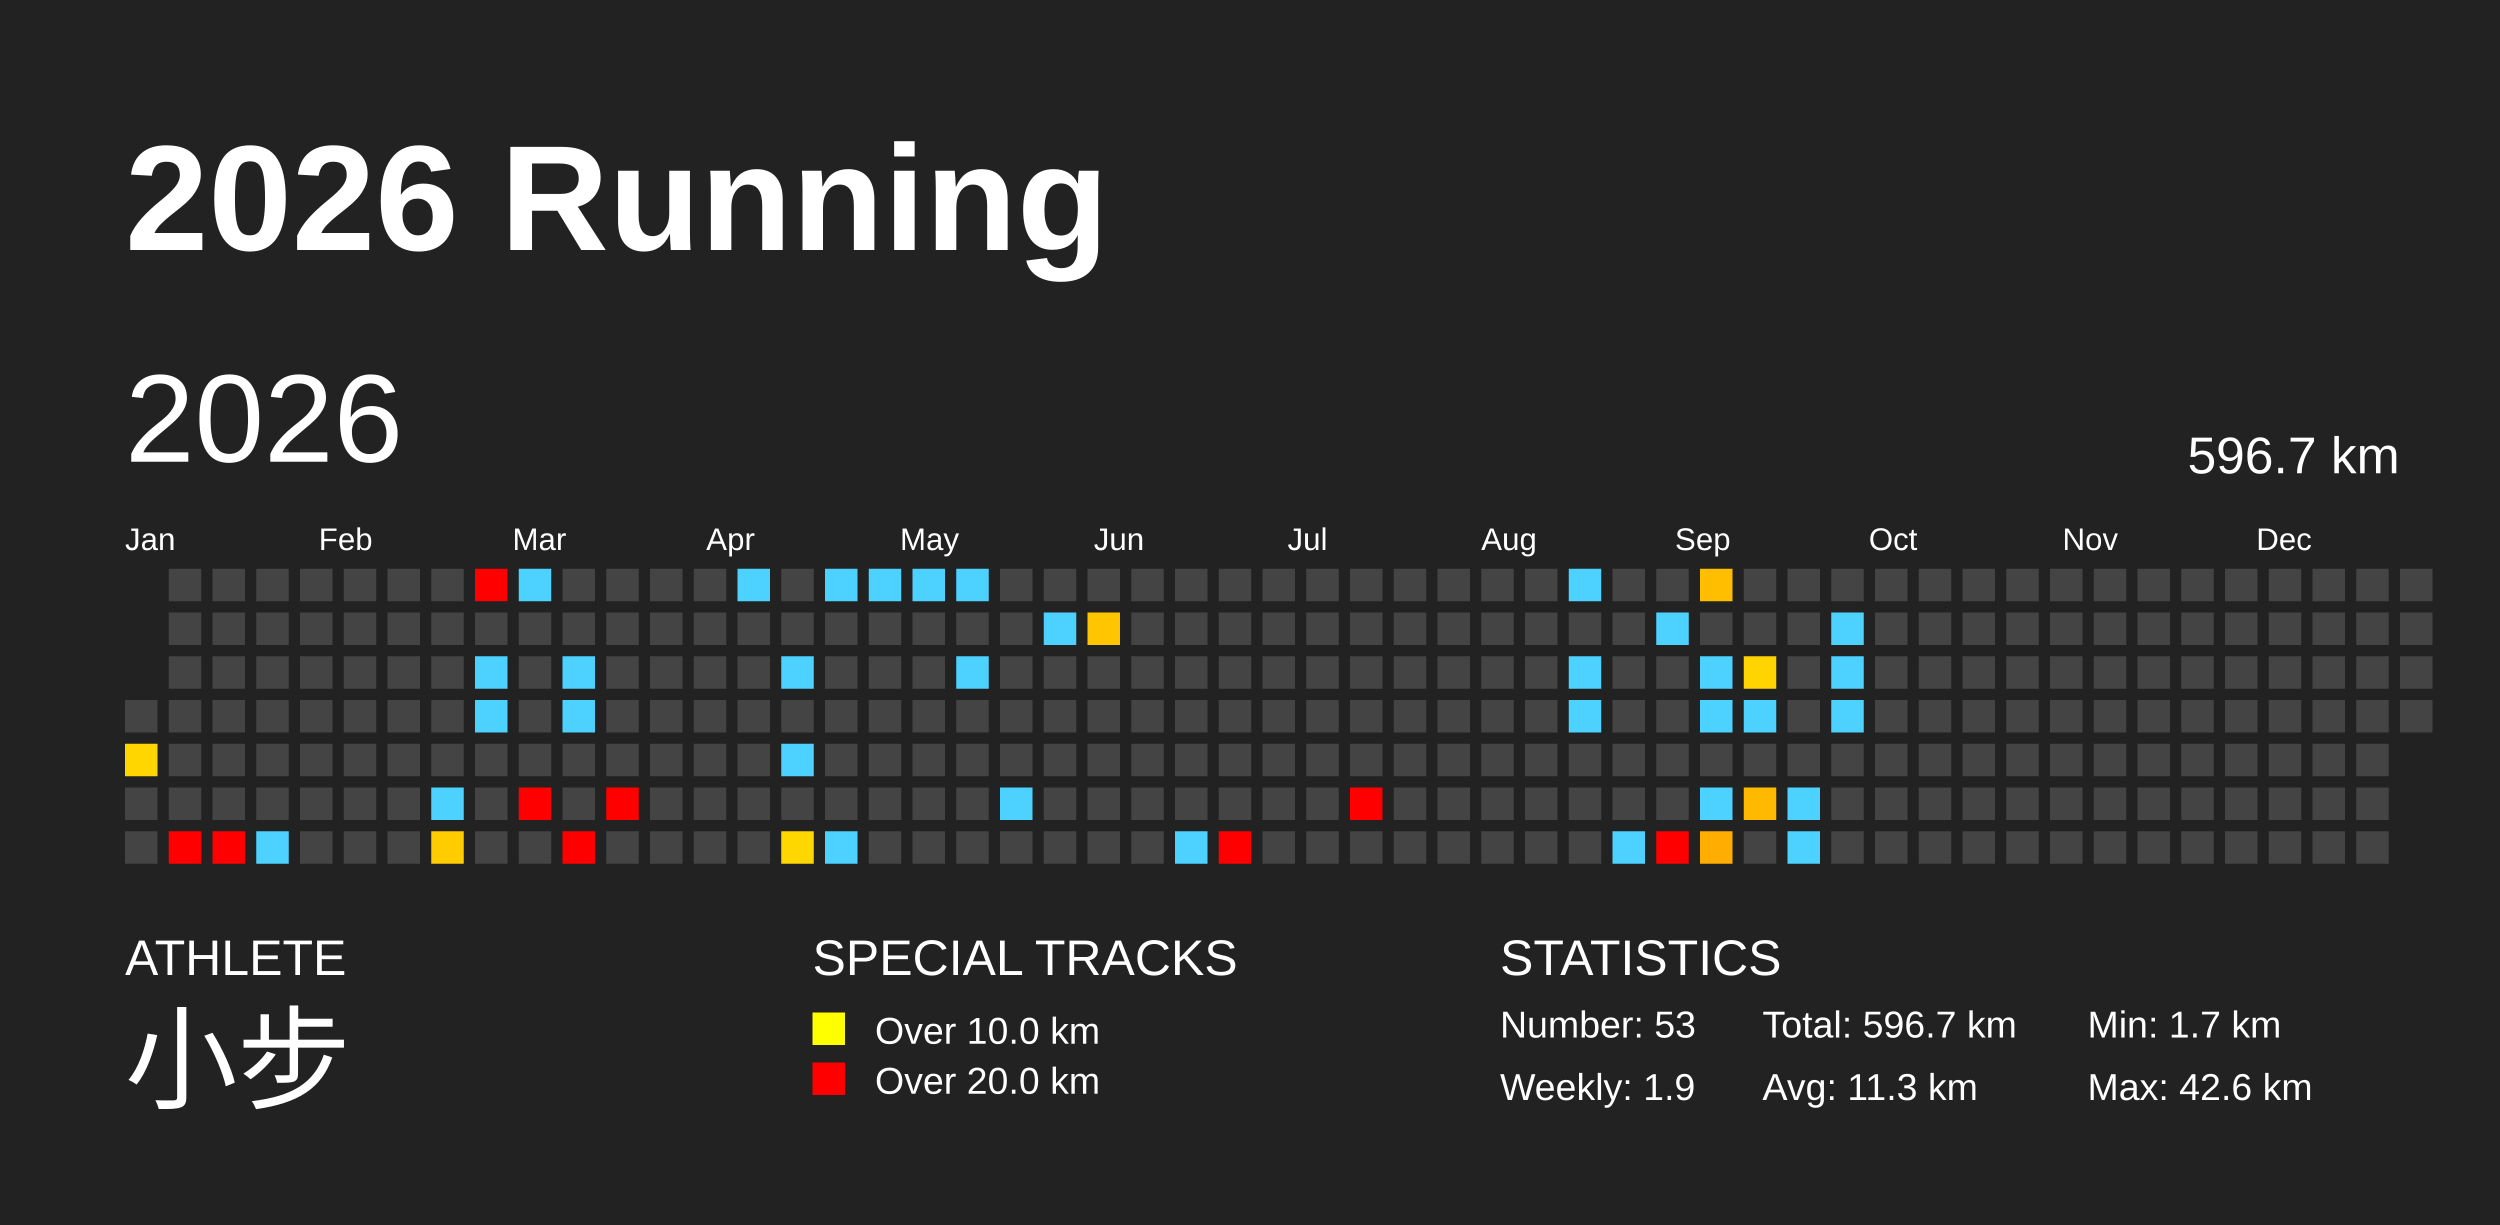
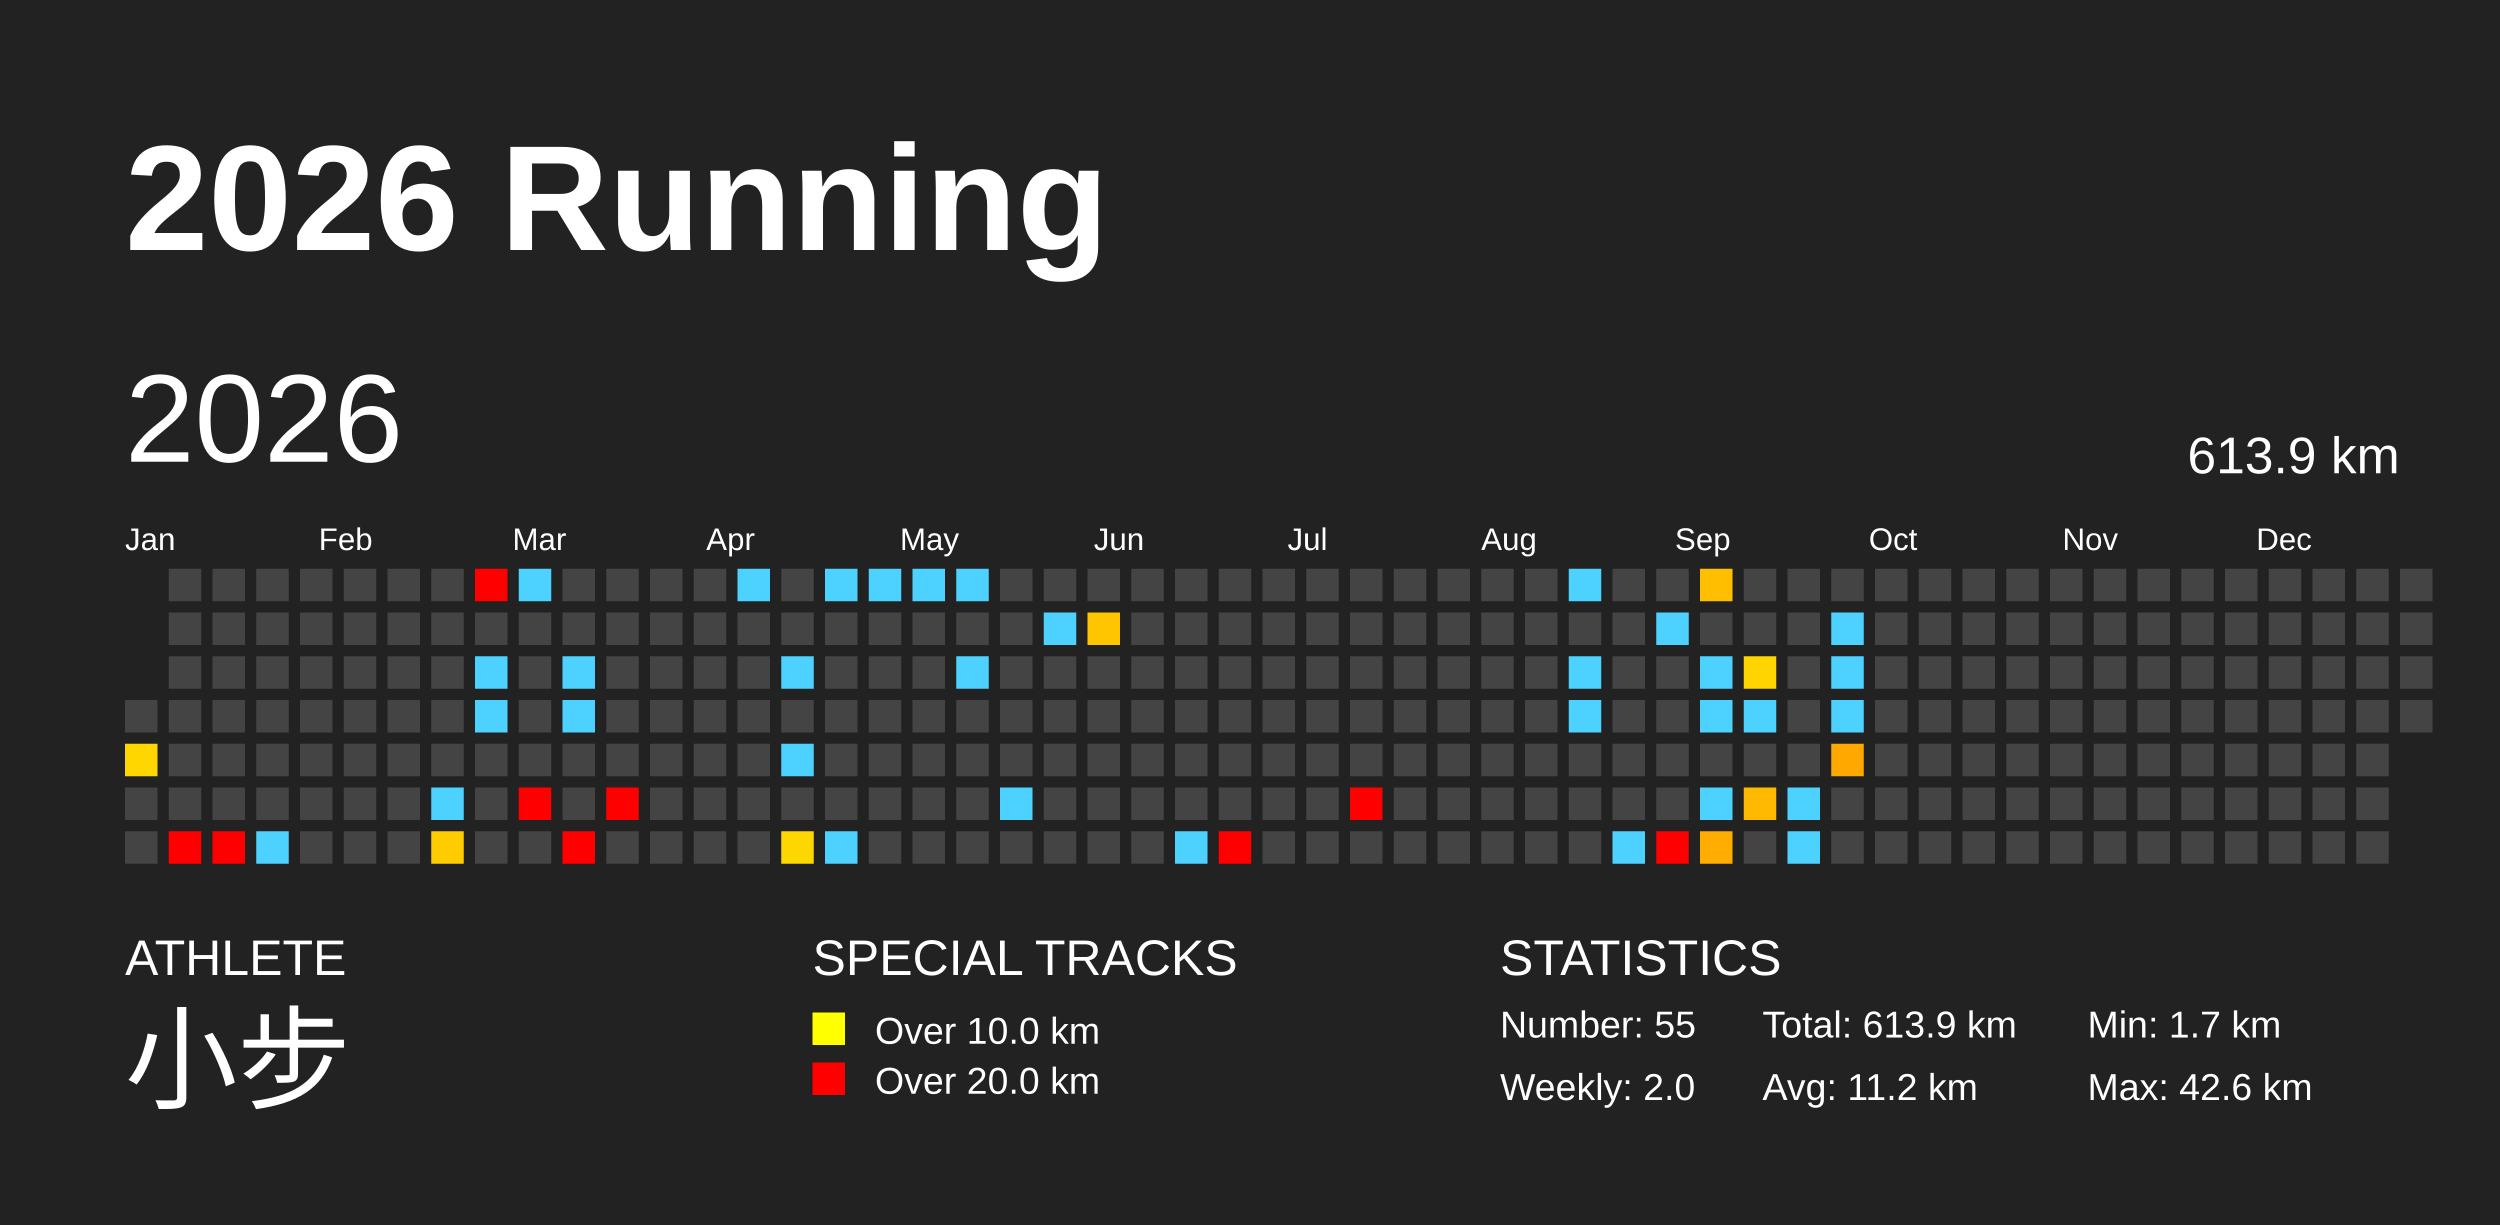
<svg xmlns="http://www.w3.org/2000/svg" baseProfile="full" height="98mm" version="1.1" viewBox="0,0,200,98" width="200mm">
  <defs />
  <rect fill="#222222" height="98" width="200" x="0" y="0" />
  <text fill="#FFFFFF" style="font-size:12px; font-family:Arial; font-weight:bold;" x="10" y="20">2026 Running</text>
  <text fill="#FFFFFF" style="font-size:4px; font-family:Arial" x="10" y="78">ATHLETE</text>
  <text fill="#FFFFFF" style="font-size:9px; font-family:Arial" x="10" y="88">小步</text>
  <text fill="#FFFFFF" style="font-size:4px; font-family:Arial" x="65" y="78">SPECIAL TRACKS</text>
  <rect fill="yellow" height="2.6" width="2.6" x="65" y="81" />
  <text fill="#FFFFFF" style="font-size:3px; font-family:Arial" x="70" y="83.5">Over 10.0 km</text>
  <rect fill="red" height="2.6" width="2.6" x="65" y="85" />
  <text fill="#FFFFFF" style="font-size:3px; font-family:Arial" x="70" y="87.5">Over 20.0 km</text>
  <text fill="#FFFFFF" style="font-size:4px; font-family:Arial" x="120" y="78">STATISTICS</text>
-   <text fill="#FFFFFF" style="font-size:3px; font-family:Arial" x="120" y="83">Number: 53</text>
-   <text fill="#FFFFFF" style="font-size:3px; font-family:Arial" x="120" y="88">Weekly: 1.9</text>
-   <text fill="#FFFFFF" style="font-size:3px; font-family:Arial" x="141" y="83">Total: 596.7 km</text>
-   <text fill="#FFFFFF" style="font-size:3px; font-family:Arial" x="141" y="88">Avg: 11.3 km</text>
+   <text fill="#FFFFFF" style="font-size:3px; font-family:Arial" x="120" y="83">Number: 55</text>
+   <text fill="#FFFFFF" style="font-size:3px; font-family:Arial" x="120" y="88">Weekly: 2.0</text>
+   <text fill="#FFFFFF" style="font-size:3px; font-family:Arial" x="141" y="83">Total: 613.9 km</text>
+   <text fill="#FFFFFF" style="font-size:3px; font-family:Arial" x="141" y="88">Avg: 11.2 km</text>
  <text fill="#FFFFFF" style="font-size:3px; font-family:Arial" x="167" y="83">Min: 1.7 km</text>
  <text fill="#FFFFFF" style="font-size:3px; font-family:Arial" x="167" y="88">Max: 42.6 km</text>
  <text dominant-baseline="hanging" fill="#FFFFFF" style="font-size:10.0px; font-family:Arial;" x="10" y="30">2026</text>
-   <text dominant-baseline="hanging" fill="#FFFFFF" style="font-size:4.125px; font-family:Arial;" x="175" y="35">596.7 km</text>
+   <text dominant-baseline="hanging" fill="#FFFFFF" style="font-size:4.125px; font-family:Arial;" x="175" y="35">613.9 km</text>
  <text fill="#FFFFFF" style="font-size:2.5px; font-family:Arial" x="10.0" y="44">Jan</text>
  <text fill="#FFFFFF" style="font-size:2.5px; font-family:Arial" x="25.5" y="44">Feb</text>
  <text fill="#FFFFFF" style="font-size:2.5px; font-family:Arial" x="41.0" y="44">Mar</text>
  <text fill="#FFFFFF" style="font-size:2.5px; font-family:Arial" x="56.5" y="44">Apr</text>
  <text fill="#FFFFFF" style="font-size:2.5px; font-family:Arial" x="72.0" y="44">May</text>
  <text fill="#FFFFFF" style="font-size:2.5px; font-family:Arial" x="87.5" y="44">Jun</text>
  <text fill="#FFFFFF" style="font-size:2.5px; font-family:Arial" x="103.0" y="44">Jul</text>
  <text fill="#FFFFFF" style="font-size:2.5px; font-family:Arial" x="118.5" y="44">Aug</text>
  <text fill="#FFFFFF" style="font-size:2.5px; font-family:Arial" x="134.0" y="44">Sep</text>
  <text fill="#FFFFFF" style="font-size:2.5px; font-family:Arial" x="149.5" y="44">Oct</text>
  <text fill="#FFFFFF" style="font-size:2.5px; font-family:Arial" x="165.0" y="44">Nov</text>
  <text fill="#FFFFFF" style="font-size:2.5px; font-family:Arial" x="180.5" y="44">Dec</text>
  <rect fill="#444444" height="2.6" width="2.6" x="10.0" y="56.0" />
  <rect fill="#ffd600" height="2.6" width="2.6" x="10.0" y="59.5" />
  <rect fill="#444444" height="2.6" width="2.6" x="10.0" y="63.0" />
  <rect fill="#444444" height="2.6" width="2.6" x="10.0" y="66.5" />
  <rect fill="#444444" height="2.6" width="2.6" x="13.5" y="45.5" />
  <rect fill="#444444" height="2.6" width="2.6" x="13.5" y="49.0" />
  <rect fill="#444444" height="2.6" width="2.6" x="13.5" y="52.5" />
  <rect fill="#444444" height="2.6" width="2.6" x="13.5" y="56.0" />
  <rect fill="#444444" height="2.6" width="2.6" x="13.5" y="59.5" />
  <rect fill="#444444" height="2.6" width="2.6" x="13.5" y="63.0" />
  <rect fill="red" height="2.6" width="2.6" x="13.5" y="66.5" />
  <rect fill="#444444" height="2.6" width="2.6" x="17.0" y="45.5" />
  <rect fill="#444444" height="2.6" width="2.6" x="17.0" y="49.0" />
  <rect fill="#444444" height="2.6" width="2.6" x="17.0" y="52.5" />
  <rect fill="#444444" height="2.6" width="2.6" x="17.0" y="56.0" />
  <rect fill="#444444" height="2.6" width="2.6" x="17.0" y="59.5" />
  <rect fill="#444444" height="2.6" width="2.6" x="17.0" y="63.0" />
  <rect fill="red" height="2.6" width="2.6" x="17.0" y="66.5" />
  <rect fill="#444444" height="2.6" width="2.6" x="20.5" y="45.5" />
  <rect fill="#444444" height="2.6" width="2.6" x="20.5" y="49.0" />
  <rect fill="#444444" height="2.6" width="2.6" x="20.5" y="52.5" />
  <rect fill="#444444" height="2.6" width="2.6" x="20.5" y="56.0" />
  <rect fill="#444444" height="2.6" width="2.6" x="20.5" y="59.5" />
  <rect fill="#444444" height="2.6" width="2.6" x="20.5" y="63.0" />
  <rect fill="#4dd2ff" height="2.6" width="2.6" x="20.5" y="66.5" />
  <rect fill="#444444" height="2.6" width="2.6" x="24.0" y="45.5" />
  <rect fill="#444444" height="2.6" width="2.6" x="24.0" y="49.0" />
  <rect fill="#444444" height="2.6" width="2.6" x="24.0" y="52.5" />
  <rect fill="#444444" height="2.6" width="2.6" x="24.0" y="56.0" />
  <rect fill="#444444" height="2.6" width="2.6" x="24.0" y="59.5" />
  <rect fill="#444444" height="2.6" width="2.6" x="24.0" y="63.0" />
  <rect fill="#444444" height="2.6" width="2.6" x="24.0" y="66.5" />
  <rect fill="#444444" height="2.6" width="2.6" x="27.5" y="45.5" />
  <rect fill="#444444" height="2.6" width="2.6" x="27.5" y="49.0" />
  <rect fill="#444444" height="2.6" width="2.6" x="27.5" y="52.5" />
  <rect fill="#444444" height="2.6" width="2.6" x="27.5" y="56.0" />
  <rect fill="#444444" height="2.6" width="2.6" x="27.5" y="59.5" />
  <rect fill="#444444" height="2.6" width="2.6" x="27.5" y="63.0" />
  <rect fill="#444444" height="2.6" width="2.6" x="27.5" y="66.5" />
  <rect fill="#444444" height="2.6" width="2.6" x="31.0" y="45.5" />
  <rect fill="#444444" height="2.6" width="2.6" x="31.0" y="49.0" />
  <rect fill="#444444" height="2.6" width="2.6" x="31.0" y="52.5" />
  <rect fill="#444444" height="2.6" width="2.6" x="31.0" y="56.0" />
  <rect fill="#444444" height="2.6" width="2.6" x="31.0" y="59.5" />
  <rect fill="#444444" height="2.6" width="2.6" x="31.0" y="63.0" />
  <rect fill="#444444" height="2.6" width="2.6" x="31.0" y="66.5" />
  <rect fill="#444444" height="2.6" width="2.6" x="34.5" y="45.5" />
  <rect fill="#444444" height="2.6" width="2.6" x="34.5" y="49.0" />
  <rect fill="#444444" height="2.6" width="2.6" x="34.5" y="52.5" />
  <rect fill="#444444" height="2.6" width="2.6" x="34.5" y="56.0" />
  <rect fill="#444444" height="2.6" width="2.6" x="34.5" y="59.5" />
  <rect fill="#4dd2ff" height="2.6" width="2.6" x="34.5" y="63.0" />
  <rect fill="#ffcc00" height="2.6" width="2.6" x="34.5" y="66.5" />
  <rect fill="red" height="2.6" width="2.6" x="38.0" y="45.5" />
  <rect fill="#444444" height="2.6" width="2.6" x="38.0" y="49.0" />
  <rect fill="#4dd2ff" height="2.6" width="2.6" x="38.0" y="52.5" />
  <rect fill="#4dd2ff" height="2.6" width="2.6" x="38.0" y="56.0" />
  <rect fill="#444444" height="2.6" width="2.6" x="38.0" y="59.5" />
  <rect fill="#444444" height="2.6" width="2.6" x="38.0" y="63.0" />
  <rect fill="#444444" height="2.6" width="2.6" x="38.0" y="66.5" />
  <rect fill="#4dd2ff" height="2.6" width="2.6" x="41.5" y="45.5" />
  <rect fill="#444444" height="2.6" width="2.6" x="41.5" y="49.0" />
  <rect fill="#444444" height="2.6" width="2.6" x="41.5" y="52.5" />
  <rect fill="#444444" height="2.6" width="2.6" x="41.5" y="56.0" />
  <rect fill="#444444" height="2.6" width="2.6" x="41.5" y="59.5" />
  <rect fill="red" height="2.6" width="2.6" x="41.5" y="63.0" />
  <rect fill="#444444" height="2.6" width="2.6" x="41.5" y="66.5" />
  <rect fill="#444444" height="2.6" width="2.6" x="45.0" y="45.5" />
  <rect fill="#444444" height="2.6" width="2.6" x="45.0" y="49.0" />
  <rect fill="#4dd2ff" height="2.6" width="2.6" x="45.0" y="52.5" />
  <rect fill="#4dd2ff" height="2.6" width="2.6" x="45.0" y="56.0" />
  <rect fill="#444444" height="2.6" width="2.6" x="45.0" y="59.5" />
  <rect fill="#444444" height="2.6" width="2.6" x="45.0" y="63.0" />
  <rect fill="red" height="2.6" width="2.6" x="45.0" y="66.5" />
  <rect fill="#444444" height="2.6" width="2.6" x="48.5" y="45.5" />
  <rect fill="#444444" height="2.6" width="2.6" x="48.5" y="49.0" />
  <rect fill="#444444" height="2.6" width="2.6" x="48.5" y="52.5" />
  <rect fill="#444444" height="2.6" width="2.6" x="48.5" y="56.0" />
  <rect fill="#444444" height="2.6" width="2.6" x="48.5" y="59.5" />
  <rect fill="red" height="2.6" width="2.6" x="48.5" y="63.0" />
  <rect fill="#444444" height="2.6" width="2.6" x="48.5" y="66.5" />
  <rect fill="#444444" height="2.6" width="2.6" x="52.0" y="45.5" />
  <rect fill="#444444" height="2.6" width="2.6" x="52.0" y="49.0" />
  <rect fill="#444444" height="2.6" width="2.6" x="52.0" y="52.5" />
  <rect fill="#444444" height="2.6" width="2.6" x="52.0" y="56.0" />
  <rect fill="#444444" height="2.6" width="2.6" x="52.0" y="59.5" />
  <rect fill="#444444" height="2.6" width="2.6" x="52.0" y="63.0" />
  <rect fill="#444444" height="2.6" width="2.6" x="52.0" y="66.5" />
  <rect fill="#444444" height="2.6" width="2.6" x="55.5" y="45.5" />
  <rect fill="#444444" height="2.6" width="2.6" x="55.5" y="49.0" />
  <rect fill="#444444" height="2.6" width="2.6" x="55.5" y="52.5" />
  <rect fill="#444444" height="2.6" width="2.6" x="55.5" y="56.0" />
  <rect fill="#444444" height="2.6" width="2.6" x="55.5" y="59.5" />
  <rect fill="#444444" height="2.6" width="2.6" x="55.5" y="63.0" />
  <rect fill="#444444" height="2.6" width="2.6" x="55.5" y="66.5" />
  <rect fill="#4dd2ff" height="2.6" width="2.6" x="59.0" y="45.5" />
  <rect fill="#444444" height="2.6" width="2.6" x="59.0" y="49.0" />
  <rect fill="#444444" height="2.6" width="2.6" x="59.0" y="52.5" />
  <rect fill="#444444" height="2.6" width="2.6" x="59.0" y="56.0" />
  <rect fill="#444444" height="2.6" width="2.6" x="59.0" y="59.5" />
  <rect fill="#444444" height="2.6" width="2.6" x="59.0" y="63.0" />
  <rect fill="#444444" height="2.6" width="2.6" x="59.0" y="66.5" />
  <rect fill="#444444" height="2.6" width="2.6" x="62.5" y="45.5" />
  <rect fill="#444444" height="2.6" width="2.6" x="62.5" y="49.0" />
  <rect fill="#4dd2ff" height="2.6" width="2.6" x="62.5" y="52.5" />
  <rect fill="#444444" height="2.6" width="2.6" x="62.5" y="56.0" />
  <rect fill="#4dd2ff" height="2.6" width="2.6" x="62.5" y="59.5" />
  <rect fill="#444444" height="2.6" width="2.6" x="62.5" y="63.0" />
  <rect fill="#ffd700" height="2.6" width="2.6" x="62.5" y="66.5" />
  <rect fill="#4dd2ff" height="2.6" width="2.6" x="66.0" y="45.5" />
  <rect fill="#444444" height="2.6" width="2.6" x="66.0" y="49.0" />
  <rect fill="#444444" height="2.6" width="2.6" x="66.0" y="52.5" />
  <rect fill="#444444" height="2.6" width="2.6" x="66.0" y="56.0" />
  <rect fill="#444444" height="2.6" width="2.6" x="66.0" y="59.5" />
  <rect fill="#444444" height="2.6" width="2.6" x="66.0" y="63.0" />
  <rect fill="#4dd2ff" height="2.6" width="2.6" x="66.0" y="66.5" />
  <rect fill="#4dd2ff" height="2.6" width="2.6" x="69.5" y="45.5" />
  <rect fill="#444444" height="2.6" width="2.6" x="69.5" y="49.0" />
  <rect fill="#444444" height="2.6" width="2.6" x="69.5" y="52.5" />
  <rect fill="#444444" height="2.6" width="2.6" x="69.5" y="56.0" />
  <rect fill="#444444" height="2.6" width="2.6" x="69.5" y="59.5" />
  <rect fill="#444444" height="2.6" width="2.6" x="69.5" y="63.0" />
  <rect fill="#444444" height="2.6" width="2.6" x="69.5" y="66.5" />
  <rect fill="#4dd2ff" height="2.6" width="2.6" x="73.0" y="45.5" />
  <rect fill="#444444" height="2.6" width="2.6" x="73.0" y="49.0" />
  <rect fill="#444444" height="2.6" width="2.6" x="73.0" y="52.5" />
  <rect fill="#444444" height="2.6" width="2.6" x="73.0" y="56.0" />
  <rect fill="#444444" height="2.6" width="2.6" x="73.0" y="59.5" />
  <rect fill="#444444" height="2.6" width="2.6" x="73.0" y="63.0" />
  <rect fill="#444444" height="2.6" width="2.6" x="73.0" y="66.5" />
  <rect fill="#4dd2ff" height="2.6" width="2.6" x="76.5" y="45.5" />
  <rect fill="#444444" height="2.6" width="2.6" x="76.5" y="49.0" />
  <rect fill="#4dd2ff" height="2.6" width="2.6" x="76.5" y="52.5" />
  <rect fill="#444444" height="2.6" width="2.6" x="76.5" y="56.0" />
  <rect fill="#444444" height="2.6" width="2.6" x="76.5" y="59.5" />
  <rect fill="#444444" height="2.6" width="2.6" x="76.5" y="63.0" />
  <rect fill="#444444" height="2.6" width="2.6" x="76.5" y="66.5" />
  <rect fill="#444444" height="2.6" width="2.6" x="80.0" y="45.5" />
  <rect fill="#444444" height="2.6" width="2.6" x="80.0" y="49.0" />
  <rect fill="#444444" height="2.6" width="2.6" x="80.0" y="52.5" />
  <rect fill="#444444" height="2.6" width="2.6" x="80.0" y="56.0" />
  <rect fill="#444444" height="2.6" width="2.6" x="80.0" y="59.5" />
  <rect fill="#4dd2ff" height="2.6" width="2.6" x="80.0" y="63.0" />
  <rect fill="#444444" height="2.6" width="2.6" x="80.0" y="66.5" />
  <rect fill="#444444" height="2.6" width="2.6" x="83.5" y="45.5" />
  <rect fill="#4dd2ff" height="2.6" width="2.6" x="83.5" y="49.0" />
  <rect fill="#444444" height="2.6" width="2.6" x="83.5" y="52.5" />
  <rect fill="#444444" height="2.6" width="2.6" x="83.5" y="56.0" />
  <rect fill="#444444" height="2.6" width="2.6" x="83.5" y="59.5" />
  <rect fill="#444444" height="2.6" width="2.6" x="83.5" y="63.0" />
  <rect fill="#444444" height="2.6" width="2.6" x="83.5" y="66.5" />
  <rect fill="#444444" height="2.6" width="2.6" x="87.0" y="45.5" />
  <rect fill="#ffc500" height="2.6" width="2.6" x="87.0" y="49.0" />
  <rect fill="#444444" height="2.6" width="2.6" x="87.0" y="52.5" />
  <rect fill="#444444" height="2.6" width="2.6" x="87.0" y="56.0" />
  <rect fill="#444444" height="2.6" width="2.6" x="87.0" y="59.5" />
  <rect fill="#444444" height="2.6" width="2.6" x="87.0" y="63.0" />
  <rect fill="#444444" height="2.6" width="2.6" x="87.0" y="66.5" />
  <rect fill="#444444" height="2.6" width="2.6" x="90.5" y="45.5" />
  <rect fill="#444444" height="2.6" width="2.6" x="90.5" y="49.0" />
  <rect fill="#444444" height="2.6" width="2.6" x="90.5" y="52.5" />
  <rect fill="#444444" height="2.6" width="2.6" x="90.5" y="56.0" />
  <rect fill="#444444" height="2.6" width="2.6" x="90.5" y="59.5" />
  <rect fill="#444444" height="2.6" width="2.6" x="90.5" y="63.0" />
  <rect fill="#444444" height="2.6" width="2.6" x="90.5" y="66.5" />
  <rect fill="#444444" height="2.6" width="2.6" x="94.0" y="45.5" />
  <rect fill="#444444" height="2.6" width="2.6" x="94.0" y="49.0" />
  <rect fill="#444444" height="2.6" width="2.6" x="94.0" y="52.5" />
  <rect fill="#444444" height="2.6" width="2.6" x="94.0" y="56.0" />
  <rect fill="#444444" height="2.6" width="2.6" x="94.0" y="59.5" />
  <rect fill="#444444" height="2.6" width="2.6" x="94.0" y="63.0" />
  <rect fill="#4dd2ff" height="2.6" width="2.6" x="94.0" y="66.5" />
  <rect fill="#444444" height="2.6" width="2.6" x="97.5" y="45.5" />
  <rect fill="#444444" height="2.6" width="2.6" x="97.5" y="49.0" />
  <rect fill="#444444" height="2.6" width="2.6" x="97.5" y="52.5" />
  <rect fill="#444444" height="2.6" width="2.6" x="97.5" y="56.0" />
  <rect fill="#444444" height="2.6" width="2.6" x="97.5" y="59.5" />
  <rect fill="#444444" height="2.6" width="2.6" x="97.5" y="63.0" />
  <rect fill="red" height="2.6" width="2.6" x="97.5" y="66.5" />
  <rect fill="#444444" height="2.6" width="2.6" x="101.0" y="45.5" />
  <rect fill="#444444" height="2.6" width="2.6" x="101.0" y="49.0" />
  <rect fill="#444444" height="2.6" width="2.6" x="101.0" y="52.5" />
  <rect fill="#444444" height="2.6" width="2.6" x="101.0" y="56.0" />
  <rect fill="#444444" height="2.6" width="2.6" x="101.0" y="59.5" />
  <rect fill="#444444" height="2.6" width="2.6" x="101.0" y="63.0" />
  <rect fill="#444444" height="2.6" width="2.6" x="101.0" y="66.5" />
  <rect fill="#444444" height="2.6" width="2.6" x="104.5" y="45.5" />
  <rect fill="#444444" height="2.6" width="2.6" x="104.5" y="49.0" />
  <rect fill="#444444" height="2.6" width="2.6" x="104.5" y="52.5" />
  <rect fill="#444444" height="2.6" width="2.6" x="104.5" y="56.0" />
  <rect fill="#444444" height="2.6" width="2.6" x="104.5" y="59.5" />
  <rect fill="#444444" height="2.6" width="2.6" x="104.5" y="63.0" />
  <rect fill="#444444" height="2.6" width="2.6" x="104.5" y="66.5" />
  <rect fill="#444444" height="2.6" width="2.6" x="108.0" y="45.5" />
  <rect fill="#444444" height="2.6" width="2.6" x="108.0" y="49.0" />
  <rect fill="#444444" height="2.6" width="2.6" x="108.0" y="52.5" />
  <rect fill="#444444" height="2.6" width="2.6" x="108.0" y="56.0" />
  <rect fill="#444444" height="2.6" width="2.6" x="108.0" y="59.5" />
  <rect fill="red" height="2.6" width="2.6" x="108.0" y="63.0" />
  <rect fill="#444444" height="2.6" width="2.6" x="108.0" y="66.5" />
  <rect fill="#444444" height="2.6" width="2.6" x="111.5" y="45.5" />
  <rect fill="#444444" height="2.6" width="2.6" x="111.5" y="49.0" />
  <rect fill="#444444" height="2.6" width="2.6" x="111.5" y="52.5" />
  <rect fill="#444444" height="2.6" width="2.6" x="111.5" y="56.0" />
  <rect fill="#444444" height="2.6" width="2.6" x="111.5" y="59.5" />
  <rect fill="#444444" height="2.6" width="2.6" x="111.5" y="63.0" />
  <rect fill="#444444" height="2.6" width="2.6" x="111.5" y="66.5" />
  <rect fill="#444444" height="2.6" width="2.6" x="115.0" y="45.5" />
  <rect fill="#444444" height="2.6" width="2.6" x="115.0" y="49.0" />
  <rect fill="#444444" height="2.6" width="2.6" x="115.0" y="52.5" />
  <rect fill="#444444" height="2.6" width="2.6" x="115.0" y="56.0" />
  <rect fill="#444444" height="2.6" width="2.6" x="115.0" y="59.5" />
  <rect fill="#444444" height="2.6" width="2.6" x="115.0" y="63.0" />
  <rect fill="#444444" height="2.6" width="2.6" x="115.0" y="66.5" />
  <rect fill="#444444" height="2.6" width="2.6" x="118.5" y="45.5" />
  <rect fill="#444444" height="2.6" width="2.6" x="118.5" y="49.0" />
  <rect fill="#444444" height="2.6" width="2.6" x="118.5" y="52.5" />
  <rect fill="#444444" height="2.6" width="2.6" x="118.5" y="56.0" />
  <rect fill="#444444" height="2.6" width="2.6" x="118.5" y="59.5" />
  <rect fill="#444444" height="2.6" width="2.6" x="118.5" y="63.0" />
  <rect fill="#444444" height="2.6" width="2.6" x="118.5" y="66.5" />
  <rect fill="#444444" height="2.6" width="2.6" x="122.0" y="45.5" />
  <rect fill="#444444" height="2.6" width="2.6" x="122.0" y="49.0" />
  <rect fill="#444444" height="2.6" width="2.6" x="122.0" y="52.5" />
  <rect fill="#444444" height="2.6" width="2.6" x="122.0" y="56.0" />
  <rect fill="#444444" height="2.6" width="2.6" x="122.0" y="59.5" />
  <rect fill="#444444" height="2.6" width="2.6" x="122.0" y="63.0" />
  <rect fill="#444444" height="2.6" width="2.6" x="122.0" y="66.5" />
  <rect fill="#4dd2ff" height="2.6" width="2.6" x="125.5" y="45.5" />
  <rect fill="#444444" height="2.6" width="2.6" x="125.5" y="49.0" />
  <rect fill="#4dd2ff" height="2.6" width="2.6" x="125.5" y="52.5" />
  <rect fill="#4dd2ff" height="2.6" width="2.6" x="125.5" y="56.0" />
  <rect fill="#444444" height="2.6" width="2.6" x="125.5" y="59.5" />
  <rect fill="#444444" height="2.6" width="2.6" x="125.5" y="63.0" />
  <rect fill="#444444" height="2.6" width="2.6" x="125.5" y="66.5" />
  <rect fill="#444444" height="2.6" width="2.6" x="129.0" y="45.5" />
  <rect fill="#444444" height="2.6" width="2.6" x="129.0" y="49.0" />
  <rect fill="#444444" height="2.6" width="2.6" x="129.0" y="52.5" />
  <rect fill="#444444" height="2.6" width="2.6" x="129.0" y="56.0" />
  <rect fill="#444444" height="2.6" width="2.6" x="129.0" y="59.5" />
  <rect fill="#444444" height="2.6" width="2.6" x="129.0" y="63.0" />
  <rect fill="#4dd2ff" height="2.6" width="2.6" x="129.0" y="66.5" />
  <rect fill="#444444" height="2.6" width="2.6" x="132.5" y="45.5" />
  <rect fill="#4dd2ff" height="2.6" width="2.6" x="132.5" y="49.0" />
  <rect fill="#444444" height="2.6" width="2.6" x="132.5" y="52.5" />
  <rect fill="#444444" height="2.6" width="2.6" x="132.5" y="56.0" />
  <rect fill="#444444" height="2.6" width="2.6" x="132.5" y="59.5" />
  <rect fill="#444444" height="2.6" width="2.6" x="132.5" y="63.0" />
  <rect fill="red" height="2.6" width="2.6" x="132.5" y="66.5" />
  <rect fill="#ffbf00" height="2.6" width="2.6" x="136.0" y="45.5" />
  <rect fill="#444444" height="2.6" width="2.6" x="136.0" y="49.0" />
  <rect fill="#4dd2ff" height="2.6" width="2.6" x="136.0" y="52.5" />
  <rect fill="#4dd2ff" height="2.6" width="2.6" x="136.0" y="56.0" />
  <rect fill="#444444" height="2.6" width="2.6" x="136.0" y="59.5" />
  <rect fill="#4dd2ff" height="2.6" width="2.6" x="136.0" y="63.0" />
  <rect fill="#ffad00" height="2.6" width="2.6" x="136.0" y="66.5" />
  <rect fill="#444444" height="2.6" width="2.6" x="139.5" y="45.5" />
  <rect fill="#444444" height="2.6" width="2.6" x="139.5" y="49.0" />
  <rect fill="#ffd400" height="2.6" width="2.6" x="139.5" y="52.5" />
  <rect fill="#4dd2ff" height="2.6" width="2.6" x="139.5" y="56.0" />
  <rect fill="#444444" height="2.6" width="2.6" x="139.5" y="59.5" />
  <rect fill="#ffb900" height="2.6" width="2.6" x="139.5" y="63.0" />
  <rect fill="#444444" height="2.6" width="2.6" x="139.5" y="66.5" />
  <rect fill="#444444" height="2.6" width="2.6" x="143.0" y="45.5" />
  <rect fill="#444444" height="2.6" width="2.6" x="143.0" y="49.0" />
  <rect fill="#444444" height="2.6" width="2.6" x="143.0" y="52.5" />
  <rect fill="#444444" height="2.6" width="2.6" x="143.0" y="56.0" />
  <rect fill="#444444" height="2.6" width="2.6" x="143.0" y="59.5" />
  <rect fill="#4dd2ff" height="2.6" width="2.6" x="143.0" y="63.0" />
  <rect fill="#4dd2ff" height="2.6" width="2.6" x="143.0" y="66.5" />
  <rect fill="#444444" height="2.6" width="2.6" x="146.5" y="45.5" />
  <rect fill="#4dd2ff" height="2.6" width="2.6" x="146.5" y="49.0" />
  <rect fill="#4dd2ff" height="2.6" width="2.6" x="146.5" y="52.5" />
  <rect fill="#4dd2ff" height="2.6" width="2.6" x="146.5" y="56.0" />
-   <rect fill="#444444" height="2.6" width="2.6" x="146.5" y="59.5" />
+   <rect fill="#ffa900" height="2.6" width="2.6" x="146.5" y="59.5" />
  <rect fill="#444444" height="2.6" width="2.6" x="146.5" y="63.0" />
  <rect fill="#444444" height="2.6" width="2.6" x="146.5" y="66.5" />
  <rect fill="#444444" height="2.6" width="2.6" x="150.0" y="45.5" />
  <rect fill="#444444" height="2.6" width="2.6" x="150.0" y="49.0" />
  <rect fill="#444444" height="2.6" width="2.6" x="150.0" y="52.5" />
  <rect fill="#444444" height="2.6" width="2.6" x="150.0" y="56.0" />
  <rect fill="#444444" height="2.6" width="2.6" x="150.0" y="59.5" />
  <rect fill="#444444" height="2.6" width="2.6" x="150.0" y="63.0" />
  <rect fill="#444444" height="2.6" width="2.6" x="150.0" y="66.5" />
  <rect fill="#444444" height="2.6" width="2.6" x="153.5" y="45.5" />
  <rect fill="#444444" height="2.6" width="2.6" x="153.5" y="49.0" />
  <rect fill="#444444" height="2.6" width="2.6" x="153.5" y="52.5" />
  <rect fill="#444444" height="2.6" width="2.6" x="153.5" y="56.0" />
  <rect fill="#444444" height="2.6" width="2.6" x="153.5" y="59.5" />
  <rect fill="#444444" height="2.6" width="2.6" x="153.5" y="63.0" />
  <rect fill="#444444" height="2.6" width="2.6" x="153.5" y="66.5" />
  <rect fill="#444444" height="2.6" width="2.6" x="157.0" y="45.5" />
  <rect fill="#444444" height="2.6" width="2.6" x="157.0" y="49.0" />
  <rect fill="#444444" height="2.6" width="2.6" x="157.0" y="52.5" />
  <rect fill="#444444" height="2.6" width="2.6" x="157.0" y="56.0" />
  <rect fill="#444444" height="2.6" width="2.6" x="157.0" y="59.5" />
  <rect fill="#444444" height="2.6" width="2.6" x="157.0" y="63.0" />
  <rect fill="#444444" height="2.6" width="2.6" x="157.0" y="66.5" />
  <rect fill="#444444" height="2.6" width="2.6" x="160.5" y="45.5" />
  <rect fill="#444444" height="2.6" width="2.6" x="160.5" y="49.0" />
  <rect fill="#444444" height="2.6" width="2.6" x="160.5" y="52.5" />
  <rect fill="#444444" height="2.6" width="2.6" x="160.5" y="56.0" />
  <rect fill="#444444" height="2.6" width="2.6" x="160.5" y="59.5" />
  <rect fill="#444444" height="2.6" width="2.6" x="160.5" y="63.0" />
  <rect fill="#444444" height="2.6" width="2.6" x="160.5" y="66.5" />
  <rect fill="#444444" height="2.6" width="2.6" x="164.0" y="45.5" />
  <rect fill="#444444" height="2.6" width="2.6" x="164.0" y="49.0" />
  <rect fill="#444444" height="2.6" width="2.6" x="164.0" y="52.5" />
  <rect fill="#444444" height="2.6" width="2.6" x="164.0" y="56.0" />
  <rect fill="#444444" height="2.6" width="2.6" x="164.0" y="59.5" />
  <rect fill="#444444" height="2.6" width="2.6" x="164.0" y="63.0" />
  <rect fill="#444444" height="2.6" width="2.6" x="164.0" y="66.5" />
  <rect fill="#444444" height="2.6" width="2.6" x="167.5" y="45.5" />
  <rect fill="#444444" height="2.6" width="2.6" x="167.5" y="49.0" />
  <rect fill="#444444" height="2.6" width="2.6" x="167.5" y="52.5" />
  <rect fill="#444444" height="2.6" width="2.6" x="167.5" y="56.0" />
  <rect fill="#444444" height="2.6" width="2.6" x="167.5" y="59.5" />
  <rect fill="#444444" height="2.6" width="2.6" x="167.5" y="63.0" />
  <rect fill="#444444" height="2.6" width="2.6" x="167.5" y="66.5" />
  <rect fill="#444444" height="2.6" width="2.6" x="171.0" y="45.5" />
  <rect fill="#444444" height="2.6" width="2.6" x="171.0" y="49.0" />
  <rect fill="#444444" height="2.6" width="2.6" x="171.0" y="52.5" />
  <rect fill="#444444" height="2.6" width="2.6" x="171.0" y="56.0" />
  <rect fill="#444444" height="2.6" width="2.6" x="171.0" y="59.5" />
  <rect fill="#444444" height="2.6" width="2.6" x="171.0" y="63.0" />
  <rect fill="#444444" height="2.6" width="2.6" x="171.0" y="66.5" />
  <rect fill="#444444" height="2.6" width="2.6" x="174.5" y="45.5" />
  <rect fill="#444444" height="2.6" width="2.6" x="174.5" y="49.0" />
  <rect fill="#444444" height="2.6" width="2.6" x="174.5" y="52.5" />
  <rect fill="#444444" height="2.6" width="2.6" x="174.5" y="56.0" />
  <rect fill="#444444" height="2.6" width="2.6" x="174.5" y="59.5" />
  <rect fill="#444444" height="2.6" width="2.6" x="174.5" y="63.0" />
  <rect fill="#444444" height="2.6" width="2.6" x="174.5" y="66.5" />
  <rect fill="#444444" height="2.6" width="2.6" x="178.0" y="45.5" />
  <rect fill="#444444" height="2.6" width="2.6" x="178.0" y="49.0" />
  <rect fill="#444444" height="2.6" width="2.6" x="178.0" y="52.5" />
  <rect fill="#444444" height="2.6" width="2.6" x="178.0" y="56.0" />
  <rect fill="#444444" height="2.6" width="2.6" x="178.0" y="59.5" />
  <rect fill="#444444" height="2.6" width="2.6" x="178.0" y="63.0" />
  <rect fill="#444444" height="2.6" width="2.6" x="178.0" y="66.5" />
  <rect fill="#444444" height="2.6" width="2.6" x="181.5" y="45.5" />
  <rect fill="#444444" height="2.6" width="2.6" x="181.5" y="49.0" />
  <rect fill="#444444" height="2.6" width="2.6" x="181.5" y="52.5" />
  <rect fill="#444444" height="2.6" width="2.6" x="181.5" y="56.0" />
  <rect fill="#444444" height="2.6" width="2.6" x="181.5" y="59.5" />
  <rect fill="#444444" height="2.6" width="2.6" x="181.5" y="63.0" />
  <rect fill="#444444" height="2.6" width="2.6" x="181.5" y="66.5" />
  <rect fill="#444444" height="2.6" width="2.6" x="185.0" y="45.5" />
  <rect fill="#444444" height="2.6" width="2.6" x="185.0" y="49.0" />
  <rect fill="#444444" height="2.6" width="2.6" x="185.0" y="52.5" />
  <rect fill="#444444" height="2.6" width="2.6" x="185.0" y="56.0" />
  <rect fill="#444444" height="2.6" width="2.6" x="185.0" y="59.5" />
  <rect fill="#444444" height="2.6" width="2.6" x="185.0" y="63.0" />
  <rect fill="#444444" height="2.6" width="2.6" x="185.0" y="66.5" />
  <rect fill="#444444" height="2.6" width="2.6" x="188.5" y="45.5" />
  <rect fill="#444444" height="2.6" width="2.6" x="188.5" y="49.0" />
  <rect fill="#444444" height="2.6" width="2.6" x="188.5" y="52.5" />
  <rect fill="#444444" height="2.6" width="2.6" x="188.5" y="56.0" />
  <rect fill="#444444" height="2.6" width="2.6" x="188.5" y="59.5" />
  <rect fill="#444444" height="2.6" width="2.6" x="188.5" y="63.0" />
  <rect fill="#444444" height="2.6" width="2.6" x="188.5" y="66.5" />
  <rect fill="#444444" height="2.6" width="2.6" x="192.0" y="45.5" />
  <rect fill="#444444" height="2.6" width="2.6" x="192.0" y="49.0" />
  <rect fill="#444444" height="2.6" width="2.6" x="192.0" y="52.5" />
  <rect fill="#444444" height="2.6" width="2.6" x="192.0" y="56.0" />
</svg>
